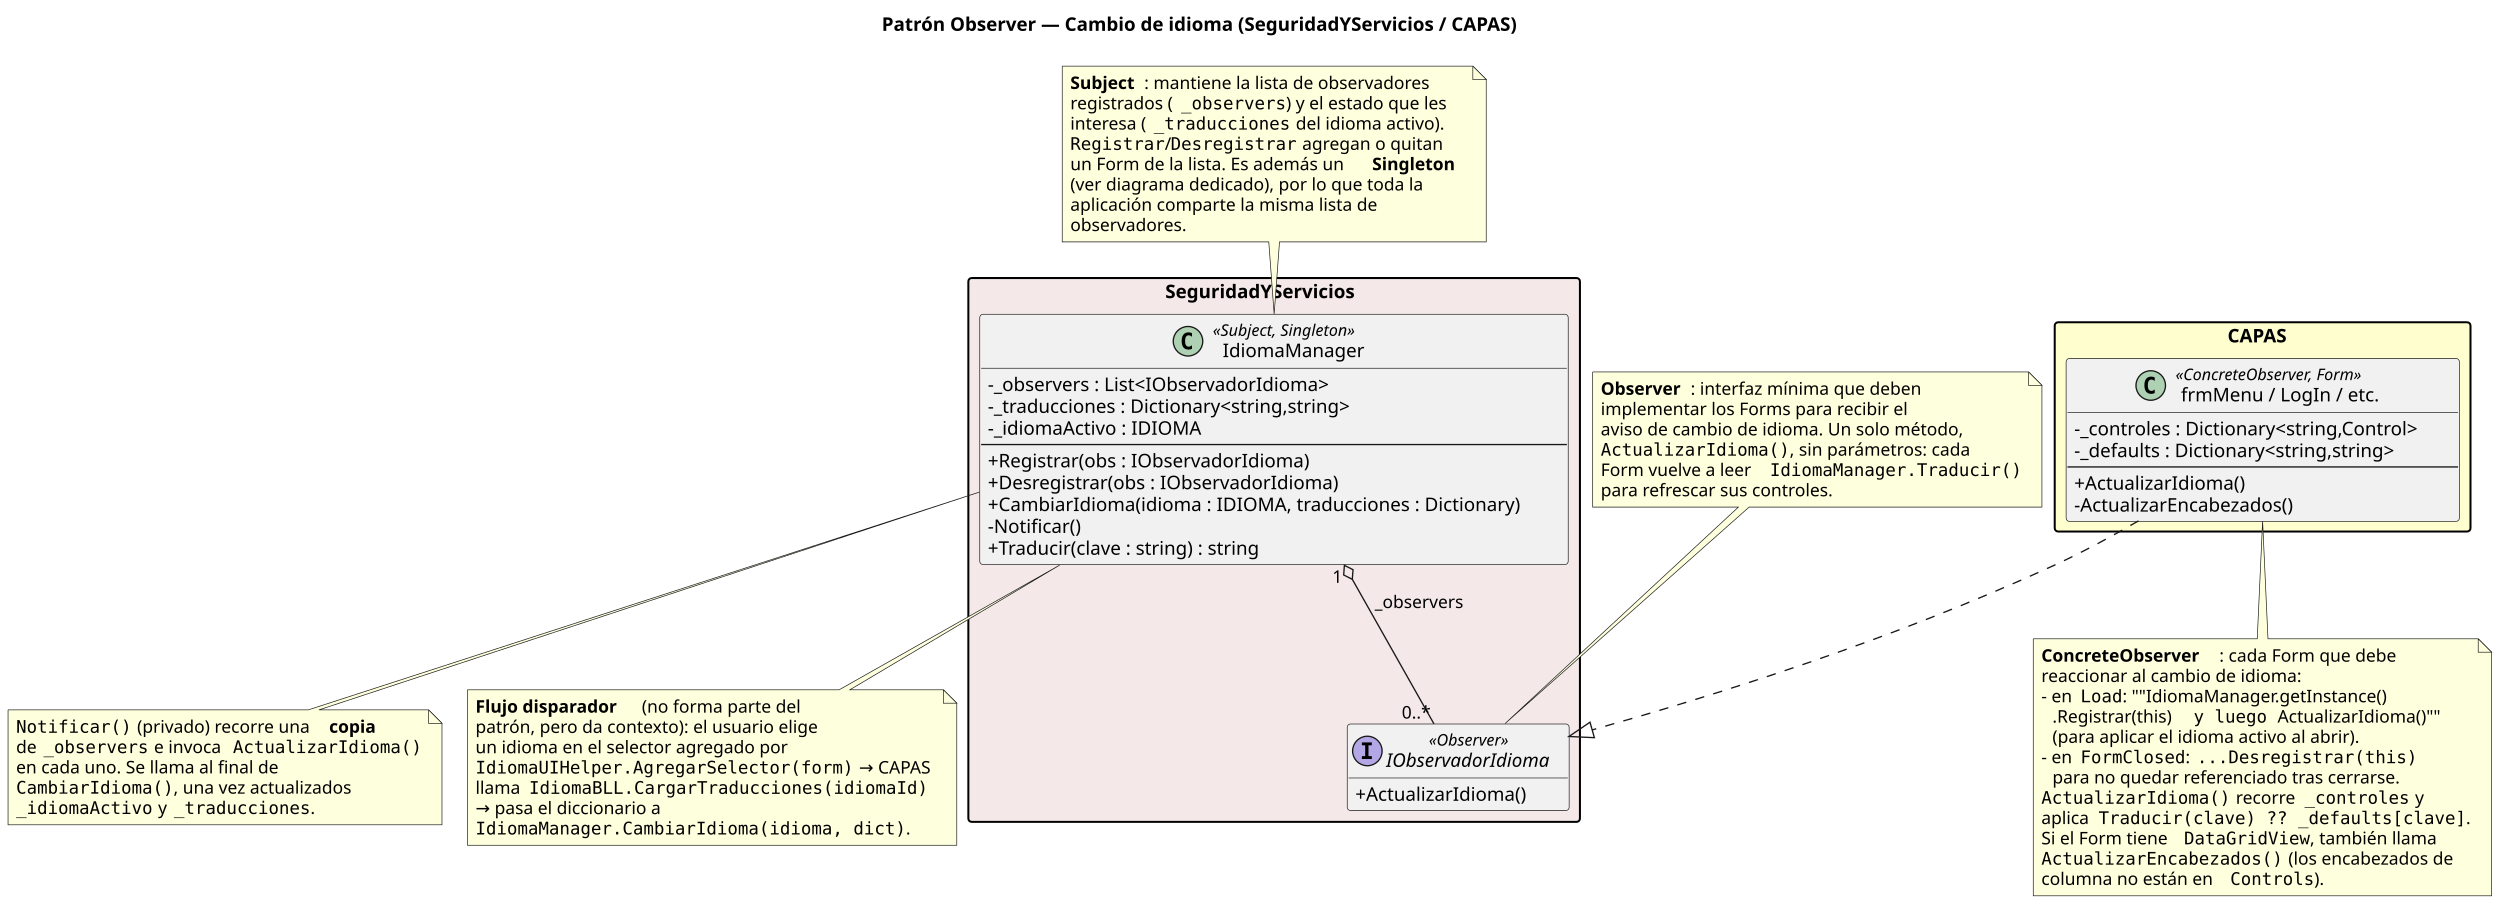
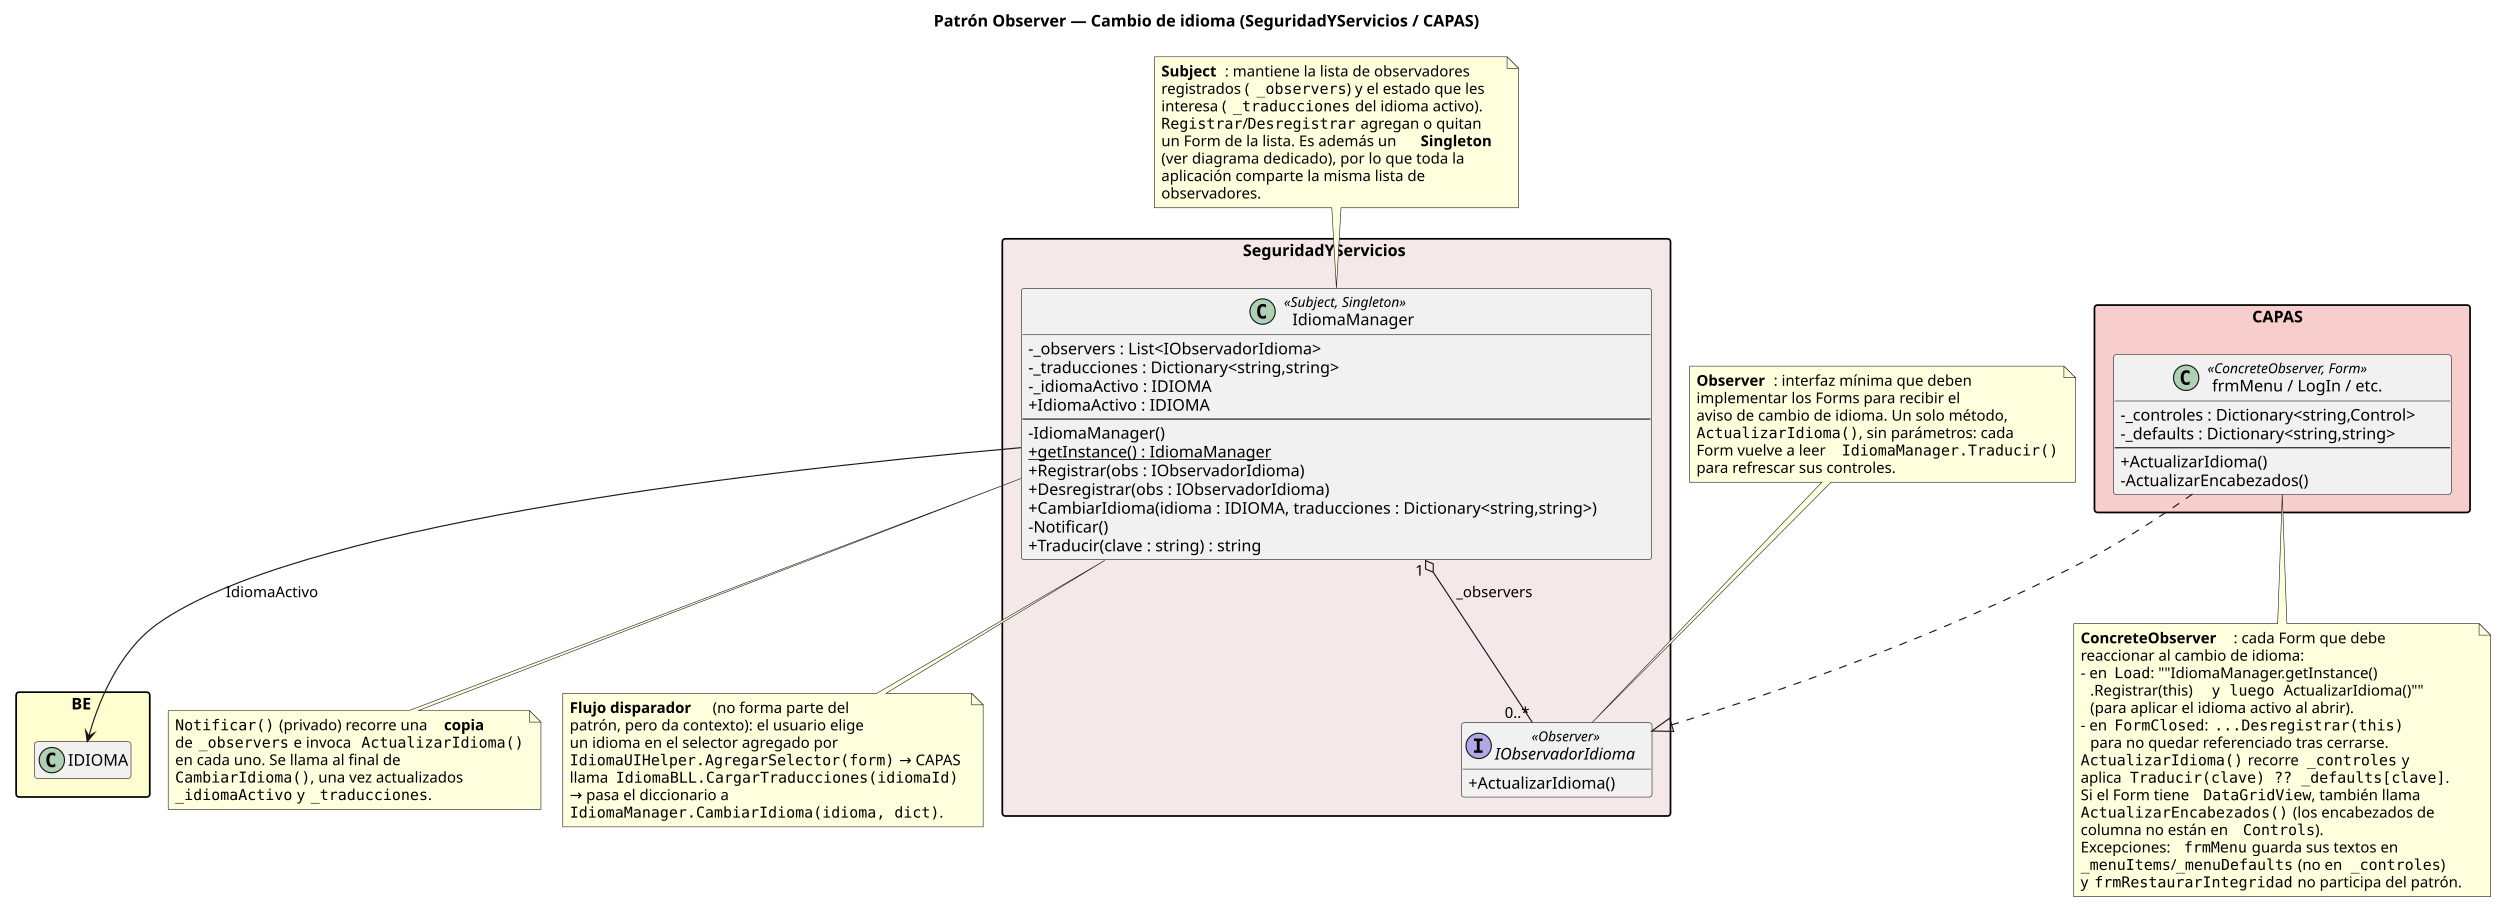
- <svg xmlns="http://www.w3.org/2000/svg" contentStyleType="text/css" data-diagram-type="CLASS" height="674px" preserveAspectRatio="none" style="width:1864px;height:674px;background:#FFFFFF;" version="1.1" viewBox="0 0 1864 674" width="1864px" zoomAndPan="magnify">
+ <svg xmlns="http://www.w3.org/2000/svg" version="1.1" data-diagram-type="CLASS" style="width:2170px;height:794px;background:#FFFFFF;" width="2170px" height="794px" viewBox="0 0 2170 794" zoomAndPan="magnify" preserveAspectRatio="none" contentStyleType="text/css">
  <defs />
-   <g>
+   <g font-family="sans-serif" lengthAdjust="spacing">
    <g class="title" data-source-line="7">
-       <text fill="#000000" font-family="sans-serif" font-size="14" font-weight="bold" lengthAdjust="spacing" textLength="542.151" x="657.424" y="22.995">Patrón Observer — Cambio de idioma (SeguridadYServicios / CAPAS)</text>
+       <text x="810.424" y="22.995" fill="#000" font-size="14" textLength="542.151" font-weight="700">Patrón Observer — Cambio de idioma (SeguridadYServicios / CAPAS)</text>
    </g>
-     <g class="cluster" data-qualified-name="SeguridadYServicios" data-source-line="9" id="ent0002">
-       <rect fill="#F4E8E8" height="405.5" rx="2.5" ry="2.5" style="stroke:#000000;stroke-width:1.5;" width="456" x="722" y="207.297" />
-       <text fill="#000000" font-family="sans-serif" font-size="14" font-weight="bold" lengthAdjust="spacing" textLength="162.353" x="868.823" y="222.292">SeguridadYServicios</text>
+     <g class="cluster" data-qualified-name="SeguridadYServicios" id="ent0001" data-source-line="9">
+       <rect x="870" y="207.297" width="580" height="501" fill="#F4E8E8" style="stroke:#000;stroke-width:1.5;" rx="2.5" ry="2.5" />
+       <text x="1078.823" y="222.292" fill="#000" font-size="14" textLength="162.354" font-weight="700">SeguridadYServicios</text>
    </g>
-     <g class="cluster" data-qualified-name="CAPAS" data-source-line="28" id="ent0005">
-       <rect fill="#FEFECE" height="156" rx="2.5" ry="2.5" style="stroke:#000000;stroke-width:1.5;" width="310" x="1532" y="240.297" />
-       <text fill="#000000" font-family="sans-serif" font-size="14" font-weight="bold" lengthAdjust="spacing" textLength="52.288" x="1660.856" y="255.292">CAPAS</text>
+     <g class="cluster" data-qualified-name="BE" id="ent0004" data-source-line="31">
+       <rect x="14" y="600.797" width="116" height="91" fill="#FEFECE" style="stroke:#000;stroke-width:1.5;" rx="2.5" ry="2.5" />
+       <text x="61.883" y="615.792" fill="#000" font-size="14" textLength="20.234" font-weight="700">BE</text>
    </g>
-     <g class="entity" data-qualified-name="GMN9" data-source-line="47" id="ent0010">
-       <path d="M792,49.297 L792,180.359 A0,0 0 0 0 792,180.359 L946,180.359 L950,234.223 L954,180.359 L1108.134,180.359 A0,0 0 0 0 1108.134,180.359 L1108.134,59.297 L1098.134,49.297 L792,49.297 A0,0 0 0 0 792,49.297" fill="#FEFFDD" style="stroke:#181818;stroke-width:0.5;" />
-       <path d="M1098.134,49.297 L1098.134,59.297 L1108.134,59.297 L1098.134,49.297" fill="#FEFFDD" style="stroke:#181818;stroke-width:0.5;" />
-       <text fill="#000000" font-family="sans-serif" font-size="13" font-weight="bold" lengthAdjust="spacing" textLength="55.117" x="798" y="66.364">Subject</text>
-       <text fill="#000000" font-family="sans-serif" font-size="13" lengthAdjust="spacing" textLength="230.045" x="853.117" y="66.364">: mantiene la lista de observadores</text>
-       <text fill="#000000" font-family="sans-serif" font-size="13" lengthAdjust="spacing" textLength="82.57" x="798" y="81.497">registrados (</text>
-       <text fill="#000000" font-family="monospace" font-size="13" lengthAdjust="spacing" textLength="78.267" x="880.57" y="81.497">_observers</text>
-       <text fill="#000000" font-family="sans-serif" font-size="13" lengthAdjust="spacing" textLength="131.949" x="958.837" y="81.497">) y el estado que les</text>
-       <text fill="#000000" font-family="sans-serif" font-size="13" lengthAdjust="spacing" textLength="62.232" x="798" y="96.629">interesa (</text>
-       <text fill="#000000" font-family="monospace" font-size="13" lengthAdjust="spacing" textLength="101.747" x="860.232" y="96.629">_traducciones</text>
-       <text fill="#000000" font-family="sans-serif" font-size="13" lengthAdjust="spacing" textLength="120.859" x="966.111" y="96.629">del idioma activo).</text>
-       <text fill="#000000" font-family="monospace" font-size="13" lengthAdjust="spacing" textLength="70.44" x="798" y="111.762">Registrar</text>
-       <text fill="#000000" font-family="sans-serif" font-size="13" lengthAdjust="spacing" textLength="4.38" x="868.44" y="111.762">/</text>
-       <text fill="#000000" font-family="monospace" font-size="13" lengthAdjust="spacing" textLength="93.92" x="872.82" y="111.762">Desregistrar</text>
-       <text fill="#000000" font-family="sans-serif" font-size="13" lengthAdjust="spacing" textLength="111.643" x="970.872" y="111.762">agregan o quitan</text>
-       <text fill="#000000" font-family="sans-serif" font-size="13" lengthAdjust="spacing" textLength="220.949" x="798" y="126.895">un Form de la lista. Es además un</text>
-       <text fill="#000000" font-family="sans-serif" font-size="13" font-weight="bold" lengthAdjust="spacing" textLength="70.053" x="1023.082" y="126.895">Singleton</text>
-       <text fill="#000000" font-family="sans-serif" font-size="13" lengthAdjust="spacing" textLength="284.147" x="798" y="142.028">(ver diagrama dedicado), por lo que toda la</text>
-       <text fill="#000000" font-family="sans-serif" font-size="13" lengthAdjust="spacing" textLength="247.159" x="798" y="157.161">aplicación comparte la misma lista de</text>
-       <text fill="#000000" font-family="sans-serif" font-size="13" lengthAdjust="spacing" textLength="92.435" x="798" y="172.293">observadores.</text>
+     <g class="cluster" data-qualified-name="CAPAS" id="ent0006" data-source-line="35">
+       <rect x="1818" y="264.797" width="326" height="180" fill="#F8CECC" style="stroke:#000;stroke-width:1.5;" rx="2.5" ry="2.5" />
+       <text x="1954.856" y="279.792" fill="#000" font-size="14" textLength="52.288" font-weight="700">CAPAS</text>
    </g>
-     <g class="entity" data-qualified-name="GMN12" data-source-line="58" id="ent0013">
-       <path d="M1187.5,277.297 L1187.5,378.094 A0,0 0 0 0 1187.5,378.094 L1296.12,378.094 L1122.187,539.458 L1304.12,378.094 L1522.461,378.094 A0,0 0 0 0 1522.461,378.094 L1522.461,287.297 L1512.461,277.297 L1187.5,277.297 A0,0 0 0 0 1187.5,277.297" fill="#FEFFDD" style="stroke:#181818;stroke-width:0.5;" />
-       <path d="M1512.461,277.297 L1512.461,287.297 L1522.461,287.297 L1512.461,277.297" fill="#FEFFDD" style="stroke:#181818;stroke-width:0.5;" />
-       <text fill="#000000" font-family="sans-serif" font-size="13" font-weight="bold" lengthAdjust="spacing" textLength="67.025" x="1193.5" y="294.364">Observer</text>
-       <text fill="#000000" font-family="sans-serif" font-size="13" lengthAdjust="spacing" textLength="184.552" x="1260.525" y="294.364">: interfaz mínima que deben</text>
-       <text fill="#000000" font-family="sans-serif" font-size="13" lengthAdjust="spacing" textLength="245.108" x="1193.5" y="309.497">implementar los Forms para recibir el</text>
-       <text fill="#000000" font-family="sans-serif" font-size="13" lengthAdjust="spacing" textLength="289.307" x="1193.5" y="324.629">aviso de cambio de idioma. Un solo método,</text>
-       <text fill="#000000" font-family="monospace" font-size="13" lengthAdjust="spacing" textLength="140.88" x="1193.5" y="339.762">ActualizarIdioma()</text>
-       <text fill="#000000" font-family="sans-serif" font-size="13" lengthAdjust="spacing" textLength="146.225" x="1334.38" y="339.762">, sin parámetros: cada</text>
-       <text fill="#000000" font-family="sans-serif" font-size="13" lengthAdjust="spacing" textLength="121.989" x="1193.5" y="354.895">Form vuelve a leer</text>
-       <text fill="#000000" font-family="monospace" font-size="13" lengthAdjust="spacing" textLength="187.84" x="1319.622" y="354.895">IdiomaManager.Traducir()</text>
-       <text fill="#000000" font-family="sans-serif" font-size="13" lengthAdjust="spacing" textLength="186.456" x="1193.5" y="370.028">para refrescar sus controles.</text>
+     <g class="entity" data-qualified-name="GMN11" id="ent0012" data-source-line="55">
+       <path d="M1002,49.297 L1002,180.359 A0,0 0 0 0 1002,180.359 L1156,180.359 L1160,250.032 L1164,180.359 L1318.134,180.359 A0,0 0 0 0 1318.134,180.359 L1318.134,59.297 L1308.134,49.297 L1002,49.297 A0,0 0 0 0 1002,49.297" style="stroke:#181818;stroke-width:0.5;" fill="#FEFFDD" />
+       <path d="M1308.134,49.297 L1308.134,59.297 L1318.134,59.297 L1308.134,49.297" style="stroke:#181818;stroke-width:0.5;" fill="#FEFFDD" />
+       <text x="1008" y="66.364" fill="#000" font-size="13" textLength="55.117" font-weight="700">Subject</text>
+       <text x="1063.117" y="66.364" fill="#000" font-size="13" textLength="230.045">: mantiene la lista de observadores</text>
+       <text x="1008" y="81.497" fill="#000" font-size="13" textLength="82.57">registrados (</text>
+       <text x="1090.57" y="81.497" fill="#000" font-size="13" textLength="78.267" font-family="monospace">_observers</text>
+       <text x="1168.837" y="81.497" fill="#000" font-size="13" textLength="131.949">) y el estado que les</text>
+       <text x="1008" y="96.629" fill="#000" font-size="13" textLength="62.232">interesa (</text>
+       <text x="1070.232" y="96.629" fill="#000" font-size="13" textLength="101.747" font-family="monospace">_traducciones</text>
+       <text x="1176.111" y="96.629" fill="#000" font-size="13" textLength="120.859">del idioma activo).</text>
+       <text x="1008" y="111.762" fill="#000" font-size="13" textLength="70.44" font-family="monospace">Registrar</text>
+       <text x="1078.44" y="111.762" fill="#000" font-size="13">/</text>
+       <text x="1082.82" y="111.762" fill="#000" font-size="13" textLength="93.92" font-family="monospace">Desregistrar</text>
+       <text x="1180.872" y="111.762" fill="#000" font-size="13" textLength="111.643">agregan o quitan</text>
+       <text x="1008" y="126.895" fill="#000" font-size="13" textLength="220.949">un Form de la lista. Es además un</text>
+       <text x="1233.082" y="126.895" fill="#000" font-size="13" textLength="70.053" font-weight="700">Singleton</text>
+       <text x="1008" y="142.028" fill="#000" font-size="13" textLength="284.146">(ver diagrama dedicado), por lo que toda la</text>
+       <text x="1008" y="157.161" fill="#000" font-size="13" textLength="247.159">aplicación comparte la misma lista de</text>
+       <text x="1008" y="172.293" fill="#000" font-size="13" textLength="92.435">observadores.</text>
    </g>
-     <g class="entity" data-qualified-name="GMN15" data-source-line="67" id="ent0016">
-       <path d="M1516,476.297 L1516,667.891 A0,0 0 0 0 1516,667.891 L1857.753,667.891 A0,0 0 0 0 1857.753,667.891 L1857.753,486.297 L1847.753,476.297 L1691,476.297 L1687,388.43 L1683,476.297 L1516,476.297 A0,0 0 0 0 1516,476.297" fill="#FEFFDD" style="stroke:#181818;stroke-width:0.5;" />
-       <path d="M1847.753,476.297 L1847.753,486.297 L1857.753,486.297 L1847.753,476.297" fill="#FEFFDD" style="stroke:#181818;stroke-width:0.5;" />
-       <text fill="#000000" font-family="sans-serif" font-size="13" font-weight="bold" lengthAdjust="spacing" textLength="132.717" x="1522" y="493.364">ConcreteObserver</text>
-       <text fill="#000000" font-family="sans-serif" font-size="13" lengthAdjust="spacing" textLength="142.67" x="1654.717" y="493.364">: cada Form que debe</text>
-       <text fill="#000000" font-family="sans-serif" font-size="13" lengthAdjust="spacing" textLength="209.111" x="1522" y="508.497">reaccionar al cambio de idioma:</text>
-       <text fill="#000000" font-family="sans-serif" font-size="13" lengthAdjust="spacing" textLength="25.061" x="1522" y="523.629">- en</text>
-       <text fill="#000000" font-family="monospace" font-size="13" lengthAdjust="spacing" textLength="31.307" x="1551.193" y="523.629">Load</text>
-       <text fill="#000000" font-family="sans-serif" font-size="13" lengthAdjust="spacing" textLength="212.653" x="1582.499" y="523.629">: ""IdiomaManager.getInstance()</text>
-       <text fill="#000000" font-family="sans-serif" font-size="13" lengthAdjust="spacing" textLength="97.418" x="1530.265" y="538.762">.Registrar(this)</text>
-       <text fill="#000000" font-family="monospace" font-size="13" lengthAdjust="spacing" textLength="54.787" x="1635.509" y="538.762">y luego</text>
-       <text fill="#000000" font-family="sans-serif" font-size="13" lengthAdjust="spacing" textLength="131.085" x="1698.122" y="538.762">ActualizarIdioma()""</text>
-       <text fill="#000000" font-family="sans-serif" font-size="13" lengthAdjust="spacing" textLength="249.736" x="1530.265" y="553.895">(para aplicar el idioma activo al abrir).</text>
-       <text fill="#000000" font-family="sans-serif" font-size="13" lengthAdjust="spacing" textLength="25.061" x="1522" y="569.028">- en</text>
-       <text fill="#000000" font-family="monospace" font-size="13" lengthAdjust="spacing" textLength="78.267" x="1551.193" y="569.028">FormClosed</text>
-       <text fill="#000000" font-family="sans-serif" font-size="13" lengthAdjust="spacing" textLength="4.38" x="1629.459" y="569.028">:</text>
-       <text fill="#000000" font-family="monospace" font-size="13" lengthAdjust="spacing" textLength="164.36" x="1637.972" y="569.028">...Desregistrar(this)</text>
-       <text fill="#000000" font-family="sans-serif" font-size="13" lengthAdjust="spacing" textLength="278.097" x="1530.265" y="584.161">para no quedar referenciado tras cerrarse.</text>
-       <text fill="#000000" font-family="monospace" font-size="13" lengthAdjust="spacing" textLength="140.88" x="1522" y="599.293">ActualizarIdioma()</text>
-       <text fill="#000000" font-family="sans-serif" font-size="13" lengthAdjust="spacing" textLength="47.131" x="1667.012" y="599.293">recorre</text>
-       <text fill="#000000" font-family="monospace" font-size="13" lengthAdjust="spacing" textLength="78.267" x="1718.276" y="599.293">_controles</text>
-       <text fill="#000000" font-family="sans-serif" font-size="13" lengthAdjust="spacing" textLength="7.693" x="1800.675" y="599.293">y</text>
-       <text fill="#000000" font-family="sans-serif" font-size="13" lengthAdjust="spacing" textLength="38.556" x="1522" y="614.426">aplica</text>
-       <text fill="#000000" font-family="monospace" font-size="13" lengthAdjust="spacing" textLength="273.933" x="1564.688" y="614.426">Traducir(clave) ?? _defaults[clave]</text>
-       <text fill="#000000" font-family="sans-serif" font-size="13" lengthAdjust="spacing" textLength="4.132" x="1838.621" y="614.426">.</text>
-       <text fill="#000000" font-family="sans-serif" font-size="13" lengthAdjust="spacing" textLength="102.254" x="1522" y="629.559">Si el Form tiene</text>
-       <text fill="#000000" font-family="monospace" font-size="13" lengthAdjust="spacing" textLength="93.92" x="1628.387" y="629.559">DataGridView</text>
-       <text fill="#000000" font-family="sans-serif" font-size="13" lengthAdjust="spacing" textLength="102.045" x="1722.307" y="629.559">, también llama</text>
-       <text fill="#000000" font-family="monospace" font-size="13" lengthAdjust="spacing" textLength="180.013" x="1522" y="644.692">ActualizarEncabezados()</text>
-       <text fill="#000000" font-family="sans-serif" font-size="13" lengthAdjust="spacing" textLength="133.294" x="1706.146" y="644.692">(los encabezados de</text>
-       <text fill="#000000" font-family="sans-serif" font-size="13" lengthAdjust="spacing" textLength="136.722" x="1522" y="659.825">columna no están en</text>
-       <text fill="#000000" font-family="monospace" font-size="13" lengthAdjust="spacing" textLength="62.613" x="1662.854" y="659.825">Controls</text>
-       <text fill="#000000" font-family="sans-serif" font-size="13" lengthAdjust="spacing" textLength="9.204" x="1725.468" y="659.825">).</text>
+     <g class="entity" data-qualified-name="GMN14" id="ent0015" data-source-line="66">
+       <path d="M1466.5,317.797 L1466.5,418.594 A0,0 0 0 0 1466.5,418.594 L1581.351,418.594 L1381.984,627.101 L1589.351,418.594 L1801.461,418.594 A0,0 0 0 0 1801.461,418.594 L1801.461,327.797 L1791.461,317.797 L1466.5,317.797 A0,0 0 0 0 1466.5,317.797" style="stroke:#181818;stroke-width:0.5;" fill="#FEFFDD" />
+       <path d="M1791.461,317.797 L1791.461,327.797 L1801.461,327.797 L1791.461,317.797" style="stroke:#181818;stroke-width:0.5;" fill="#FEFFDD" />
+       <text x="1472.5" y="334.864" fill="#000" font-size="13" textLength="67.025" font-weight="700">Observer</text>
+       <text x="1539.525" y="334.864" fill="#000" font-size="13" textLength="184.552">: interfaz mínima que deben</text>
+       <text x="1472.5" y="349.997" fill="#000" font-size="13" textLength="245.108">implementar los Forms para recibir el</text>
+       <text x="1472.5" y="365.129" fill="#000" font-size="13" textLength="289.307">aviso de cambio de idioma. Un solo método,</text>
+       <text x="1472.5" y="380.262" fill="#000" font-size="13" textLength="140.88" font-family="monospace">ActualizarIdioma()</text>
+       <text x="1613.38" y="380.262" fill="#000" font-size="13" textLength="146.225">, sin parámetros: cada</text>
+       <text x="1472.5" y="395.395" fill="#000" font-size="13" textLength="121.989">Form vuelve a leer</text>
+       <text x="1598.622" y="395.395" fill="#000" font-size="13" textLength="187.84" font-family="monospace">IdiomaManager.Traducir()</text>
+       <text x="1472.5" y="410.528" fill="#000" font-size="13" textLength="186.456">para refrescar sus controles.</text>
    </g>
-     <g class="entity" data-qualified-name="N_notificar" data-source-line="82" id="ent0018">
-       <path d="M6,529.297 L6,614.961 A0,0 0 0 0 6,614.961 L329.536,614.961 A0,0 0 0 0 329.536,614.961 L329.536,539.297 L319.536,529.297 L237.773,529.297 L730.372,366.848 L229.773,529.297 L6,529.297 A0,0 0 0 0 6,529.297" fill="#FEFFDD" style="stroke:#181818;stroke-width:0.5;" />
-       <path d="M319.536,529.297 L319.536,539.297 L329.536,539.297 L319.536,529.297" fill="#FEFFDD" style="stroke:#181818;stroke-width:0.5;" />
-       <text fill="#000000" font-family="monospace" font-size="13" lengthAdjust="spacing" textLength="86.093" x="12" y="546.364">Notificar()</text>
-       <text fill="#000000" font-family="sans-serif" font-size="13" lengthAdjust="spacing" textLength="139.058" x="102.226" y="546.364">(privado) recorre una</text>
-       <text fill="#000000" font-family="sans-serif" font-size="13" font-weight="bold" lengthAdjust="spacing" textLength="39.171" x="245.416" y="546.364">copia</text>
-       <text fill="#000000" font-family="sans-serif" font-size="13" lengthAdjust="spacing" textLength="16.25" x="12" y="561.497">de</text>
-       <text fill="#000000" font-family="monospace" font-size="13" lengthAdjust="spacing" textLength="78.267" x="32.382" y="561.497">_observers</text>
-       <text fill="#000000" font-family="sans-serif" font-size="13" lengthAdjust="spacing" textLength="54.742" x="114.781" y="561.497">e invoca</text>
-       <text fill="#000000" font-family="monospace" font-size="13" lengthAdjust="spacing" textLength="140.88" x="173.656" y="561.497">ActualizarIdioma()</text>
-       <text fill="#000000" font-family="sans-serif" font-size="13" lengthAdjust="spacing" textLength="212.964" x="12" y="576.629">en cada uno. Se llama al final de</text>
-       <text fill="#000000" font-family="monospace" font-size="13" lengthAdjust="spacing" textLength="117.4" x="12" y="591.762">CambiarIdioma()</text>
-       <text fill="#000000" font-family="sans-serif" font-size="13" lengthAdjust="spacing" textLength="144.898" x="129.4" y="591.762">, una vez actualizados</text>
-       <text fill="#000000" font-family="monospace" font-size="13" lengthAdjust="spacing" textLength="101.747" x="12" y="606.895">_idiomaActivo</text>
-       <text fill="#000000" font-family="sans-serif" font-size="13" lengthAdjust="spacing" textLength="7.693" x="117.879" y="606.895">y</text>
-       <text fill="#000000" font-family="monospace" font-size="13" lengthAdjust="spacing" textLength="101.747" x="129.705" y="606.895">_traducciones</text>
-       <text fill="#000000" font-family="sans-serif" font-size="13" lengthAdjust="spacing" textLength="4.132" x="231.451" y="606.895">.</text>
+     <g class="entity" data-qualified-name="GMN17" id="ent0018" data-source-line="75">
+       <path d="M1800,541.297 L1800,778.289 A0,0 0 0 0 1800,778.289 L2161.831,778.289 A0,0 0 0 0 2161.831,778.289 L2161.831,551.297 L2151.831,541.297 L1985,541.297 L1981,428.93 L1977,541.297 L1800,541.297 A0,0 0 0 0 1800,541.297" style="stroke:#181818;stroke-width:0.5;" fill="#FEFFDD" />
+       <path d="M2151.831,541.297 L2151.831,551.297 L2161.831,551.297 L2151.831,541.297" style="stroke:#181818;stroke-width:0.5;" fill="#FEFFDD" />
+       <text x="1806" y="558.364" fill="#000" font-size="13" textLength="132.717" font-weight="700">ConcreteObserver</text>
+       <text x="1938.717" y="558.364" fill="#000" font-size="13" textLength="142.67">: cada Form que debe</text>
+       <text x="1806" y="573.497" fill="#000" font-size="13" textLength="209.111">reaccionar al cambio de idioma:</text>
+       <text x="1806" y="588.629" fill="#000" font-size="13" textLength="25.061">- en</text>
+       <text x="1835.193" y="588.629" fill="#000" font-size="13" textLength="31.307" font-family="monospace">Load</text>
+       <text x="1866.5" y="588.629" fill="#000" font-size="13" textLength="212.653">: ""IdiomaManager.getInstance()</text>
+       <text x="1814.265" y="603.762" fill="#000" font-size="13" textLength="97.417">.Registrar(this)</text>
+       <text x="1919.509" y="603.762" fill="#000" font-size="13" textLength="54.787" font-family="monospace">y luego</text>
+       <text x="1982.122" y="603.762" fill="#000" font-size="13" textLength="131.085">ActualizarIdioma()""</text>
+       <text x="1814.265" y="618.895" fill="#000" font-size="13" textLength="249.736">(para aplicar el idioma activo al abrir).</text>
+       <text x="1806" y="634.028" fill="#000" font-size="13" textLength="25.061">- en</text>
+       <text x="1835.193" y="634.028" fill="#000" font-size="13" textLength="78.267" font-family="monospace">FormClosed</text>
+       <text x="1913.459" y="634.028" fill="#000" font-size="13">:</text>
+       <text x="1921.972" y="634.028" fill="#000" font-size="13" textLength="164.36" font-family="monospace">...Desregistrar(this)</text>
+       <text x="1814.265" y="649.161" fill="#000" font-size="13" textLength="278.097">para no quedar referenciado tras cerrarse.</text>
+       <text x="1806" y="664.293" fill="#000" font-size="13" textLength="140.88" font-family="monospace">ActualizarIdioma()</text>
+       <text x="1951.012" y="664.293" fill="#000" font-size="13" textLength="47.131">recorre</text>
+       <text x="2002.276" y="664.293" fill="#000" font-size="13" textLength="78.267" font-family="monospace">_controles</text>
+       <text x="2084.675" y="664.293" fill="#000" font-size="13">y</text>
+       <text x="1806" y="679.426" fill="#000" font-size="13" textLength="38.556">aplica</text>
+       <text x="1848.688" y="679.426" fill="#000" font-size="13" textLength="273.933" font-family="monospace">Traducir(clave) ?? _defaults[clave]</text>
+       <text x="2122.621" y="679.426" fill="#000" font-size="13">.</text>
+       <text x="1806" y="694.559" fill="#000" font-size="13" textLength="102.254">Si el Form tiene</text>
+       <text x="1912.387" y="694.559" fill="#000" font-size="13" textLength="93.92" font-family="monospace">DataGridView</text>
+       <text x="2006.307" y="694.559" fill="#000" font-size="13" textLength="102.045">, también llama</text>
+       <text x="1806" y="709.692" fill="#000" font-size="13" textLength="180.013" font-family="monospace">ActualizarEncabezados()</text>
+       <text x="1990.146" y="709.692" fill="#000" font-size="13" textLength="133.294">(los encabezados de</text>
+       <text x="1806" y="724.825" fill="#000" font-size="13" textLength="136.722">columna no están en</text>
+       <text x="1946.854" y="724.825" fill="#000" font-size="13" textLength="62.613" font-family="monospace">Controls</text>
+       <text x="2009.468" y="724.825" fill="#000" font-size="13" textLength="9.204">).</text>
+       <text x="1806" y="739.958" fill="#000" font-size="13" textLength="85.408">Excepciones:</text>
+       <text x="1895.54" y="739.958" fill="#000" font-size="13" textLength="54.787" font-family="monospace">frmMenu</text>
+       <text x="1954.459" y="739.958" fill="#000" font-size="13" textLength="137.052">guarda sus textos en</text>
+       <text x="1806" y="755.09" fill="#000" font-size="13" textLength="78.267" font-family="monospace">_menuItems</text>
+       <text x="1884.267" y="755.09" fill="#000" font-size="13">/</text>
+       <text x="1888.646" y="755.09" fill="#000" font-size="13" textLength="101.747" font-family="monospace">_menuDefaults</text>
+       <text x="1994.525" y="755.09" fill="#000" font-size="13" textLength="41.634">(no en</text>
+       <text x="2040.292" y="755.09" fill="#000" font-size="13" textLength="78.267" font-family="monospace">_controles</text>
+       <text x="2118.559" y="755.09" fill="#000" font-size="13">)</text>
+       <text x="1806" y="770.223" fill="#000" font-size="13">y</text>
+       <text x="1817.826" y="770.223" fill="#000" font-size="13" textLength="172.187" font-family="monospace">frmRestaurarIntegridad</text>
+       <text x="1994.145" y="770.223" fill="#000" font-size="13" textLength="152.687">no participa del patrón.</text>
    </g>
-     <g class="entity" data-qualified-name="N_flujo" data-source-line="91" id="ent0020">
-       <path d="M348.5,514.297 L348.5,630.227 A0,0 0 0 0 348.5,630.227 L713.372,630.227 A0,0 0 0 0 713.372,630.227 L713.372,524.297 L703.372,514.297 L633.677,514.297 L790.1,421.341 L625.677,514.297 L348.5,514.297 A0,0 0 0 0 348.5,514.297" fill="#FEFFDD" style="stroke:#181818;stroke-width:0.5;" />
-       <path d="M703.372,514.297 L703.372,524.297 L713.372,524.297 L703.372,514.297" fill="#FEFFDD" style="stroke:#181818;stroke-width:0.5;" />
-       <text fill="#000000" font-family="sans-serif" font-size="13" font-weight="bold" lengthAdjust="spacing" textLength="119.914" x="354.5" y="531.364">Flujo disparador</text>
-       <text fill="#000000" font-family="sans-serif" font-size="13" lengthAdjust="spacing" textLength="126.686" x="478.546" y="531.364">(no forma parte del</text>
-       <text fill="#000000" font-family="sans-serif" font-size="13" lengthAdjust="spacing" textLength="275.387" x="354.5" y="546.497">patrón, pero da contexto): el usuario elige</text>
-       <text fill="#000000" font-family="sans-serif" font-size="13" lengthAdjust="spacing" textLength="248.638" x="354.5" y="561.629">un idioma en el selector agregado por</text>
-       <text fill="#000000" font-family="monospace" font-size="13" lengthAdjust="spacing" textLength="281.76" x="354.5" y="576.762">IdiomaUIHelper.AgregarSelector(form)</text>
-       <text fill="#000000" font-family="sans-serif" font-size="13" lengthAdjust="spacing" textLength="57.98" x="640.392" y="576.762">→ CAPAS</text>
-       <text fill="#000000" font-family="sans-serif" font-size="13" lengthAdjust="spacing" textLength="35.82" x="354.5" y="591.895">llama</text>
-       <text fill="#000000" font-family="monospace" font-size="13" lengthAdjust="spacing" textLength="297.413" x="394.452" y="591.895">IdiomaBLL.CargarTraducciones(idiomaId)</text>
-       <text fill="#000000" font-family="sans-serif" font-size="13" lengthAdjust="spacing" textLength="148.795" x="354.5" y="607.028">→ pasa el diccionario a</text>
-       <text fill="#000000" font-family="monospace" font-size="13" lengthAdjust="spacing" textLength="320.893" x="354.5" y="622.161">IdiomaManager.CambiarIdioma(idioma, dict)</text>
-       <text fill="#000000" font-family="sans-serif" font-size="13" lengthAdjust="spacing" textLength="4.132" x="675.393" y="622.161">.</text>
+     <g class="entity" data-qualified-name="N_notificar" id="ent0020" data-source-line="93">
+       <path d="M146,616.797 L146,702.461 A0,0 0 0 0 146,702.461 L469.536,702.461 A0,0 0 0 0 469.536,702.461 L469.536,626.797 L459.536,616.797 L363,616.797 L886.157,415.323 L355,616.797 L146,616.797 A0,0 0 0 0 146,616.797" style="stroke:#181818;stroke-width:0.5;" fill="#FEFFDD" />
+       <path d="M459.536,616.797 L459.536,626.797 L469.536,626.797 L459.536,616.797" style="stroke:#181818;stroke-width:0.5;" fill="#FEFFDD" />
+       <text x="152" y="633.864" fill="#000" font-size="13" textLength="86.093" font-family="monospace">Notificar()</text>
+       <text x="242.226" y="633.864" fill="#000" font-size="13" textLength="139.058">(privado) recorre una</text>
+       <text x="385.416" y="633.864" fill="#000" font-size="13" textLength="39.171" font-weight="700">copia</text>
+       <text x="152" y="648.997" fill="#000" font-size="13" textLength="16.25">de</text>
+       <text x="172.382" y="648.997" fill="#000" font-size="13" textLength="78.267" font-family="monospace">_observers</text>
+       <text x="254.781" y="648.997" fill="#000" font-size="13" textLength="54.742">e invoca</text>
+       <text x="313.656" y="648.997" fill="#000" font-size="13" textLength="140.88" font-family="monospace">ActualizarIdioma()</text>
+       <text x="152" y="664.129" fill="#000" font-size="13" textLength="212.964">en cada uno. Se llama al final de</text>
+       <text x="152" y="679.262" fill="#000" font-size="13" textLength="117.4" font-family="monospace">CambiarIdioma()</text>
+       <text x="269.4" y="679.262" fill="#000" font-size="13" textLength="144.898">, una vez actualizados</text>
+       <text x="152" y="694.395" fill="#000" font-size="13" textLength="101.747" font-family="monospace">_idiomaActivo</text>
+       <text x="257.879" y="694.395" fill="#000" font-size="13">y</text>
+       <text x="269.705" y="694.395" fill="#000" font-size="13" textLength="101.747" font-family="monospace">_traducciones</text>
+       <text x="371.451" y="694.395" fill="#000" font-size="13">.</text>
    </g>
-     <g class="entity" data-qualified-name="SeguridadYServicios.IObservadorIdioma" data-source-line="11" id="ent0003">
-       <rect fill="#F1F1F1" height="64.562" rx="2.5" ry="2.5" style="stroke:#181818;stroke-width:0.5;" width="165.458" x="1004.5" y="539.797" />
-       <ellipse cx="1019.5" cy="559.93" fill="#B4A7E5" rx="11" ry="11" style="stroke:#181818;stroke-width:1;" />
-       <path d="M1015.422,555.695 L1015.422,553.539 L1022.812,553.539 L1022.812,555.695 L1020.344,555.695 L1020.344,563.773 L1022.812,563.773 L1022.812,565.93 L1015.422,565.93 L1015.422,563.773 L1017.891,563.773 L1017.891,555.695 L1015.422,555.695 Z " fill="#000000" />
-       <text fill="#000000" font-family="sans-serif" font-size="12" font-style="italic" lengthAdjust="spacing" textLength="69.732" x="1065.363" y="555.936">«Observer»</text>
-       <text fill="#000000" font-family="sans-serif" font-size="14" font-style="italic" lengthAdjust="spacing" textLength="133.458" x="1033.5" y="571.761">IObservadorIdioma</text>
-       <line style="stroke:#181818;stroke-width:0.5;" x1="1005.5" x2="1168.958" y1="580.062" y2="580.062" />
-       <text fill="#000000" font-family="sans-serif" font-size="14" lengthAdjust="spacing" textLength="140.02" x="1010.5" y="597.058">+ActualizarIdioma()</text>
+     <g class="entity" data-qualified-name="N_flujo" id="ent0022" data-source-line="102">
+       <path d="M488.5,601.797 L488.5,717.727 A0,0 0 0 0 488.5,717.727 L853.372,717.727 A0,0 0 0 0 853.372,717.727 L853.372,611.797 L843.372,601.797 L769.077,601.797 L958.946,486.455 L761.077,601.797 L488.5,601.797 A0,0 0 0 0 488.5,601.797" style="stroke:#181818;stroke-width:0.5;" fill="#FEFFDD" />
+       <path d="M843.372,601.797 L843.372,611.797 L853.372,611.797 L843.372,601.797" style="stroke:#181818;stroke-width:0.5;" fill="#FEFFDD" />
+       <text x="494.5" y="618.864" fill="#000" font-size="13" textLength="119.914" font-weight="700">Flujo disparador</text>
+       <text x="618.546" y="618.864" fill="#000" font-size="13" textLength="126.687">(no forma parte del</text>
+       <text x="494.5" y="633.997" fill="#000" font-size="13" textLength="275.387">patrón, pero da contexto): el usuario elige</text>
+       <text x="494.5" y="649.129" fill="#000" font-size="13" textLength="248.638">un idioma en el selector agregado por</text>
+       <text x="494.5" y="664.262" fill="#000" font-size="13" textLength="281.76" font-family="monospace">IdiomaUIHelper.AgregarSelector(form)</text>
+       <text x="780.392" y="664.262" fill="#000" font-size="13" textLength="57.979">→ CAPAS</text>
+       <text x="494.5" y="679.395" fill="#000" font-size="13" textLength="35.82">llama</text>
+       <text x="534.452" y="679.395" fill="#000" font-size="13" textLength="297.413" font-family="monospace">IdiomaBLL.CargarTraducciones(idiomaId)</text>
+       <text x="494.5" y="694.528" fill="#000" font-size="13" textLength="148.795">→ pasa el diccionario a</text>
+       <text x="494.5" y="709.661" fill="#000" font-size="13" textLength="320.893" font-family="monospace">IdiomaManager.CambiarIdioma(idioma, dict)</text>
+       <text x="815.393" y="709.661" fill="#000" font-size="13">.</text>
    </g>
-     <g class="entity" data-qualified-name="SeguridadYServicios.IdiomaManager" data-source-line="15" id="ent0004">
-       <rect fill="#F1F1F1" height="186.641" rx="2.5" ry="2.5" style="stroke:#181818;stroke-width:0.5;" width="438.761" x="730.5" y="234.297" />
-       <ellipse cx="885.773" cy="254.43" fill="#ADD1B2" rx="11" ry="11" style="stroke:#181818;stroke-width:1;" />
-       <path d="M888.742,260.07 Q888.164,260.367 887.523,260.508 Q886.882,260.664 886.179,260.664 Q883.679,260.664 882.351,259.023 Q881.039,257.367 881.039,254.242 Q881.039,251.117 882.351,249.461 Q883.679,247.805 886.179,247.805 Q886.882,247.805 887.523,247.961 Q888.179,248.117 888.742,248.414 L888.742,251.133 Q888.117,250.555 887.523,250.289 Q886.929,250.008 886.304,250.008 Q884.96,250.008 884.273,251.086 Q883.585,252.148 883.585,254.242 Q883.585,256.336 884.273,257.414 Q884.96,258.477 886.304,258.477 Q886.929,258.477 887.523,258.211 Q888.117,257.93 888.742,257.352 L888.742,260.07 Z " fill="#000000" />
-       <text fill="#000000" font-family="sans-serif" font-size="12" font-style="italic" lengthAdjust="spacing" textLength="123.715" x="904.273" y="250.435">«Subject, Singleton»</text>
-       <text fill="#000000" font-family="sans-serif" font-size="14" lengthAdjust="spacing" textLength="109.054" x="911.604" y="266.261">IdiomaManager</text>
-       <line style="stroke:#181818;stroke-width:0.5;" x1="731.5" x2="1168.261" y1="274.562" y2="274.562" />
-       <text fill="#000000" font-family="sans-serif" font-size="14" lengthAdjust="spacing" textLength="276.124" x="736.5" y="291.558">-_observers : List&lt;IObservadorIdioma&gt;</text>
-       <text fill="#000000" font-family="sans-serif" font-size="14" lengthAdjust="spacing" textLength="295.976" x="736.5" y="307.854">-_traducciones : Dictionary&lt;string,string&gt;</text>
-       <text fill="#000000" font-family="sans-serif" font-size="14" lengthAdjust="spacing" textLength="168.335" x="736.5" y="324.151">-_idiomaActivo : IDIOMA</text>
-       <line style="stroke:#181818;stroke-width:1;" x1="731.5" x2="1168.261" y1="331.453" y2="331.453" />
-       <text fill="#000000" font-family="sans-serif" font-size="14" lengthAdjust="spacing" textLength="258.467" x="736.5" y="348.448">+Registrar(obs : IObservadorIdioma)</text>
-       <text fill="#000000" font-family="sans-serif" font-size="14" lengthAdjust="spacing" textLength="281.183" x="736.5" y="364.745">+Desregistrar(obs : IObservadorIdioma)</text>
-       <text fill="#000000" font-family="sans-serif" font-size="14" lengthAdjust="spacing" textLength="426.761" x="736.5" y="381.042">+CambiarIdioma(idioma : IDIOMA, traducciones : Dictionary)</text>
-       <text fill="#000000" font-family="sans-serif" font-size="14" lengthAdjust="spacing" textLength="75.243" x="736.5" y="397.339">-Notificar()</text>
-       <text fill="#000000" font-family="sans-serif" font-size="14" lengthAdjust="spacing" textLength="225.319" x="736.5" y="413.636">+Traducir(clave : string) : string</text>
+     <g class="entity" data-qualified-name="SeguridadYServicios.IObservadorIdioma" id="ent0002" data-source-line="11">
+       <rect x="1268.5" y="627.297" width="165.458" height="64.563" fill="#F1F1F1" style="stroke:#181818;stroke-width:0.5;" rx="2.5" ry="2.5" />
+       <ellipse cx="1283.5" cy="647.43" rx="11" ry="11" fill="#B4A7E5" style="stroke:#181818;stroke-width:1;" />
+       <path d="M1279.422,643.195 L1279.422,641.039 L1286.813,641.039 L1286.813,643.195 L1284.344,643.195 L1284.344,651.273 L1286.813,651.273 L1286.813,653.43 L1279.422,653.43 L1279.422,651.273 L1281.891,651.273 L1281.891,643.195 L1279.422,643.195 Z " fill="#000" />
+       <text x="1329.363" y="643.436" fill="#000" font-size="12" textLength="69.732" font-style="italic">«Observer»</text>
+       <text x="1297.5" y="659.261" fill="#000" font-size="14" textLength="133.458" font-style="italic">IObservadorIdioma</text>
+       <line x1="1269.5" y1="667.563" x2="1432.958" y2="667.563" style="stroke:#181818;stroke-width:0.5;" />
+       <text x="1274.5" y="684.558" fill="#000" font-size="14" textLength="140.021">+ActualizarIdioma()</text>
    </g>
-     <g class="entity" data-qualified-name="CAPAS.FormConcreto" data-source-line="30" id="ent0006">
-       <rect fill="#F1F1F1" height="121.453" rx="2.5" ry="2.5" style="stroke:#181818;stroke-width:0.5;" width="293.231" x="1540.5" y="267.297" />
-       <ellipse cx="1603.587" cy="287.43" fill="#ADD1B2" rx="11" ry="11" style="stroke:#181818;stroke-width:1;" />
-       <path d="M1606.556,293.07 Q1605.977,293.367 1605.337,293.508 Q1604.696,293.664 1603.993,293.664 Q1601.493,293.664 1600.165,292.023 Q1598.852,290.367 1598.852,287.242 Q1598.852,284.117 1600.165,282.461 Q1601.493,280.805 1603.993,280.805 Q1604.696,280.805 1605.337,280.961 Q1605.993,281.117 1606.556,281.414 L1606.556,284.133 Q1605.931,283.555 1605.337,283.289 Q1604.743,283.008 1604.118,283.008 Q1602.774,283.008 1602.087,284.086 Q1601.399,285.148 1601.399,287.242 Q1601.399,289.336 1602.087,290.414 Q1602.774,291.477 1604.118,291.477 Q1604.743,291.477 1605.337,291.211 Q1605.931,290.93 1606.556,290.352 L1606.556,293.07 Z " fill="#000000" />
-       <text fill="#000000" font-family="sans-serif" font-size="12" font-style="italic" lengthAdjust="spacing" textLength="162.557" x="1622.087" y="283.435">«ConcreteObserver, Form»</text>
-       <text fill="#000000" font-family="sans-serif" font-size="14" lengthAdjust="spacing" textLength="154.499" x="1626.116" y="299.261">frmMenu / LogIn / etc.</text>
-       <line style="stroke:#181818;stroke-width:0.5;" x1="1541.5" x2="1832.73" y1="307.562" y2="307.562" />
-       <text fill="#000000" font-family="sans-serif" font-size="14" lengthAdjust="spacing" textLength="281.231" x="1546.5" y="324.558">-_controles : Dictionary&lt;string,Control&gt;</text>
-       <text fill="#000000" font-family="sans-serif" font-size="14" lengthAdjust="spacing" textLength="262.315" x="1546.5" y="340.854">-_defaults : Dictionary&lt;string,string&gt;</text>
-       <line style="stroke:#181818;stroke-width:1;" x1="1541.5" x2="1832.73" y1="348.156" y2="348.156" />
-       <text fill="#000000" font-family="sans-serif" font-size="14" lengthAdjust="spacing" textLength="140.02" x="1546.5" y="365.151">+ActualizarIdioma()</text>
-       <text fill="#000000" font-family="sans-serif" font-size="14" lengthAdjust="spacing" textLength="177.823" x="1546.5" y="381.448">-ActualizarEncabezados()</text>
+     <g class="entity" data-qualified-name="SeguridadYServicios.IdiomaManager" id="ent0003" data-source-line="15">
+       <rect x="886.5" y="250.297" width="547.049" height="235.531" fill="#F1F1F1" style="stroke:#181818;stroke-width:0.5;" rx="2.5" ry="2.5" />
+       <ellipse cx="1095.917" cy="270.43" rx="11" ry="11" fill="#ADD1B2" style="stroke:#181818;stroke-width:1;" />
+       <path d="M1098.886,276.07 Q1098.308,276.367 1097.667,276.508 Q1097.026,276.664 1096.323,276.664 Q1093.823,276.664 1092.495,275.023 Q1091.183,273.367 1091.183,270.242 Q1091.183,267.117 1092.495,265.461 Q1093.823,263.805 1096.323,263.805 Q1097.026,263.805 1097.667,263.961 Q1098.323,264.117 1098.886,264.414 L1098.886,267.133 Q1098.261,266.555 1097.667,266.289 Q1097.073,266.008 1096.448,266.008 Q1095.104,266.008 1094.417,267.086 Q1093.729,268.148 1093.729,270.242 Q1093.729,272.336 1094.417,273.414 Q1095.104,274.477 1096.448,274.477 Q1097.073,274.477 1097.667,274.211 Q1098.261,273.93 1098.886,273.352 L1098.886,276.07 Z " fill="#000" />
+       <text x="1114.417" y="266.436" fill="#000" font-size="12" textLength="123.715" font-style="italic">«Subject, Singleton»</text>
+       <text x="1121.748" y="282.261" fill="#000" font-size="14" textLength="109.054">IdiomaManager</text>
+       <line x1="887.5" y1="290.563" x2="1432.549" y2="290.563" style="stroke:#181818;stroke-width:0.5;" />
+       <text x="892.5" y="307.558" fill="#000" font-size="14" textLength="276.124">-_observers : List&lt;IObservadorIdioma&gt;</text>
+       <text x="892.5" y="323.854" fill="#000" font-size="14" textLength="295.976">-_traducciones : Dictionary&lt;string,string&gt;</text>
+       <text x="892.5" y="340.151" fill="#000" font-size="14" textLength="168.335">-_idiomaActivo : IDIOMA</text>
+       <text x="892.5" y="356.448" fill="#000" font-size="14" textLength="168.253">+IdiomaActivo : IDIOMA</text>
+       <line x1="887.5" y1="363.75" x2="1432.549" y2="363.75" style="stroke:#181818;stroke-width:1;" />
+       <text x="892.5" y="380.745" fill="#000" font-size="14" textLength="125.029">-IdiomaManager()</text>
+       <text x="892.5" y="397.042" fill="#000" font-size="14" textLength="227.862" text-decoration="underline">+getInstance() : IdiomaManager</text>
+       <text x="892.5" y="413.339" fill="#000" font-size="14" textLength="258.467">+Registrar(obs : IObservadorIdioma)</text>
+       <text x="892.5" y="429.636" fill="#000" font-size="14" textLength="281.183">+Desregistrar(obs : IObservadorIdioma)</text>
+       <text x="892.5" y="445.933" fill="#000" font-size="14" textLength="535.049">+CambiarIdioma(idioma : IDIOMA, traducciones : Dictionary&lt;string,string&gt;)</text>
+       <text x="892.5" y="462.229" fill="#000" font-size="14" textLength="75.243">-Notificar()</text>
+       <text x="892.5" y="478.526" fill="#000" font-size="14" textLength="225.319">+Traducir(clave : string) : string</text>
    </g>
-     <g class="link" data-entity-1="ent0004" data-entity-2="ent0003" data-link-type="aggregation" id="lnk7">
-       <polygon fill="none" points="1002.38,421.514,1001.849,428.705,1008.283,431.962,1008.814,424.77,1002.38,421.514" style="stroke:#181818;stroke-width:1;" />
-       <path d="M1008.283,431.962 C1031.851,473.679 1052.215,509.725 1069.14,539.684" fill="none" style="stroke:#181818;stroke-width:1;" />
-       <text fill="#000000" font-family="sans-serif" font-size="13" lengthAdjust="spacing" textLength="70.63" x="1025" y="453.364">_observers</text>
-       <text fill="#000000" font-family="sans-serif" font-size="13" lengthAdjust="spacing" textLength="23.036" x="1045.14" y="535.751">0..*</text>
-       <text fill="#000000" font-family="sans-serif" font-size="13" lengthAdjust="spacing" textLength="8.271" x="993.38" y="434.581">1</text>
+     <g class="entity" data-qualified-name="BE.IDIOMA" id="ent0005" data-source-line="32">
+       <rect x="30" y="643.797" width="83.714" height="32" fill="#F1F1F1" style="stroke:#181818;stroke-width:0.5;" rx="2.5" ry="2.5" />
+       <ellipse cx="45" cy="659.797" rx="11" ry="11" fill="#ADD1B2" style="stroke:#181818;stroke-width:1;" />
+       <path d="M47.969,665.438 Q47.391,665.734 46.75,665.875 Q46.109,666.031 45.406,666.031 Q42.906,666.031 41.578,664.391 Q40.266,662.734 40.266,659.609 Q40.266,656.484 41.578,654.828 Q42.906,653.172 45.406,653.172 Q46.109,653.172 46.75,653.328 Q47.406,653.484 47.969,653.781 L47.969,656.5 Q47.344,655.922 46.75,655.656 Q46.156,655.375 45.531,655.375 Q44.188,655.375 43.5,656.453 Q42.813,657.516 42.813,659.609 Q42.813,661.703 43.5,662.781 Q44.188,663.844 45.531,663.844 Q46.156,663.844 46.75,663.578 Q47.344,663.297 47.969,662.719 L47.969,665.438 Z " fill="#000" />
+       <text x="59" y="664.644" fill="#000" font-size="14" textLength="51.714">IDIOMA</text>
    </g>
-     <g class="link" data-entity-1="ent0006" data-entity-2="ent0003" data-link-type="extension" id="lnk8">
-       <polygon fill="none" points="1169.808,549.125,1188.761,550.012,1185.503,538.463,1169.808,549.125" style="stroke:#181818;stroke-width:1;" />
-       <path d="M1594.477,388.352 C1574.311,400.094 1552.779,411.728 1532,421.297 C1409.999,477.483 1278.048,518.588 1187.132,544.238" fill="none" style="stroke:#181818;stroke-width:1;stroke-dasharray:7,7;" />
+     <g class="entity" data-qualified-name="CAPAS.FormConcreto" id="ent0007" data-source-line="37">
+       <rect x="1834.5" y="307.797" width="293.23" height="121.453" fill="#F1F1F1" style="stroke:#181818;stroke-width:0.5;" rx="2.5" ry="2.5" />
+       <ellipse cx="1897.587" cy="327.93" rx="11" ry="11" fill="#ADD1B2" style="stroke:#181818;stroke-width:1;" />
+       <path d="M1900.556,333.57 Q1899.978,333.867 1899.337,334.008 Q1898.696,334.164 1897.993,334.164 Q1895.493,334.164 1894.165,332.523 Q1892.853,330.867 1892.853,327.742 Q1892.853,324.617 1894.165,322.961 Q1895.493,321.305 1897.993,321.305 Q1898.696,321.305 1899.337,321.461 Q1899.993,321.617 1900.556,321.914 L1900.556,324.633 Q1899.931,324.055 1899.337,323.789 Q1898.743,323.508 1898.118,323.508 Q1896.774,323.508 1896.087,324.586 Q1895.399,325.648 1895.399,327.742 Q1895.399,329.836 1896.087,330.914 Q1896.774,331.977 1898.118,331.977 Q1898.743,331.977 1899.337,331.711 Q1899.931,331.43 1900.556,330.852 L1900.556,333.57 Z " fill="#000" />
+       <text x="1916.087" y="323.936" fill="#000" font-size="12" textLength="162.557" font-style="italic">«ConcreteObserver, Form»</text>
+       <text x="1920.116" y="339.761" fill="#000" font-size="14" textLength="154.499">frmMenu / LogIn / etc.</text>
+       <line x1="1835.5" y1="348.063" x2="2126.73" y2="348.063" style="stroke:#181818;stroke-width:0.5;" />
+       <text x="1840.5" y="365.058" fill="#000" font-size="14" textLength="281.23">-_controles : Dictionary&lt;string,Control&gt;</text>
+       <text x="1840.5" y="381.354" fill="#000" font-size="14" textLength="262.315">-_defaults : Dictionary&lt;string,string&gt;</text>
+       <line x1="1835.5" y1="388.656" x2="2126.73" y2="388.656" style="stroke:#181818;stroke-width:1;" />
+       <text x="1840.5" y="405.651" fill="#000" font-size="14" textLength="140.021">+ActualizarIdioma()</text>
+       <text x="1840.5" y="421.948" fill="#000" font-size="14" textLength="177.823">-ActualizarEncabezados()</text>
+     </g>
+     <g class="link" data-entity-1="ent0003" data-entity-2="ent0002" id="lnk8" data-link-type="aggregation">
+       <polygon points="1237.412,486.63,1237.377,493.841,1244.02,496.647,1244.055,489.436,1237.412,486.63" fill="none" style="stroke:#181818;stroke-width:1;stroke-linejoin:miter;stroke-miterlimit:10;" />
+       <path d="M1244.02,496.647 C1277.628,547.586 1307.729,593.21 1330.061,627.059" style="stroke:#181818;stroke-width:1;" fill="none" />
+       <text x="1264" y="518.364" fill="#000" font-size="13" textLength="70.63">_observers</text>
+       <text x="1306.061" y="623.126" fill="#000" font-size="13" textLength="23.036">0..*</text>
+       <text x="1228.412" y="499.697" fill="#000" font-size="13">1</text>
+     </g>
+     <g class="link" data-entity-1="ent0003" data-entity-2="ent0005" id="lnk9" data-link-type="dependency">
+       <polygon points="75.751,643.69,82.038,636.109,77.104,638.877,74.336,633.943,75.751,643.69" fill="#181818" style="stroke:#181818;stroke-width:1;stroke-linejoin:miter;stroke-miterlimit:10;" />
+       <path d="M886.232,388.571 C625.093,411.636 254.638,458.015 137,541.297 C101.229,566.621 84.295,613.305 77.104,638.877" style="stroke:#181818;stroke-width:1;" fill="none" />
+       <text x="196" y="518.364" fill="#000" font-size="13" textLength="84.678">IdiomaActivo</text>
+     </g>
+     <g class="link" data-entity-1="ent0007" data-entity-2="ent0002" id="lnk10" data-link-type="extension">
+       <polygon points="1433.767,634.5,1452.736,634.907,1449.186,623.444,1433.767,634.5" fill="none" style="stroke:#181818;stroke-width:1;stroke-linejoin:miter;stroke-miterlimit:10;" />
+       <path d="M1903.093,428.828 C1874.998,448.679 1842.449,469.893 1811,486.297 C1684.899,552.071 1545.1,600.022 1450.961,629.175" style="stroke:#181818;stroke-width:1;stroke-dasharray:7,7;" fill="none" />
    </g>
  </g>
</svg>
